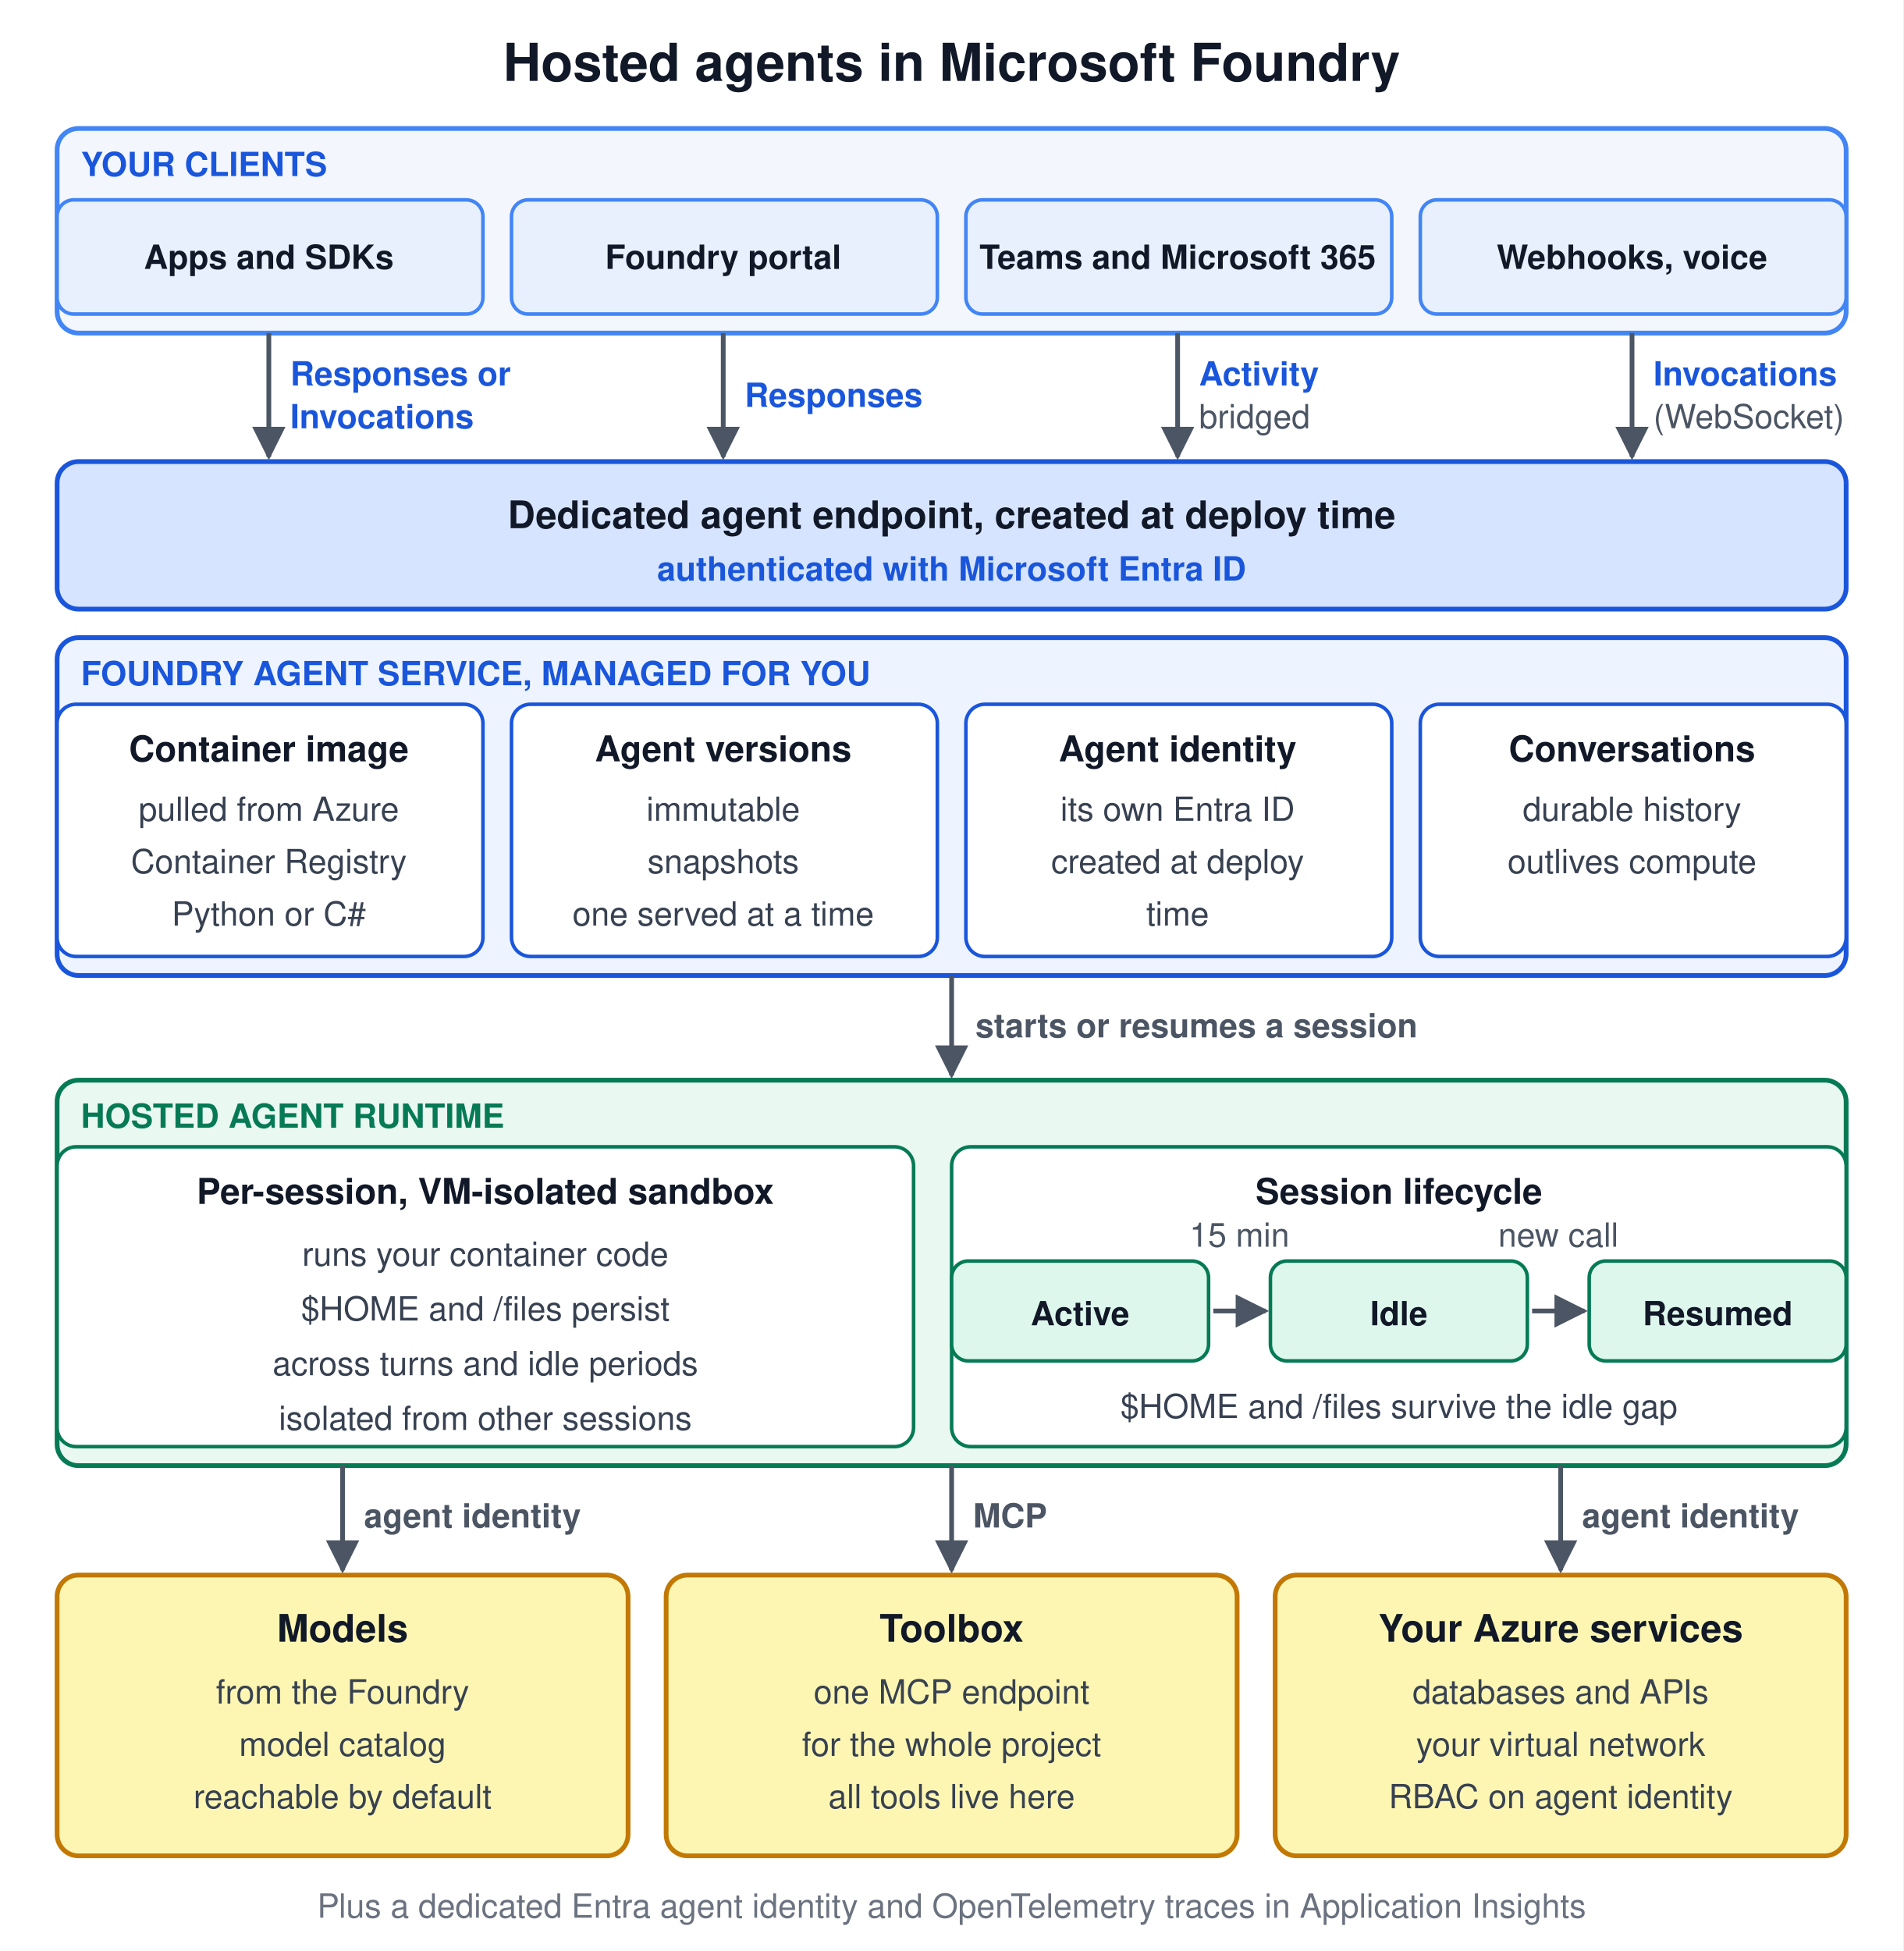
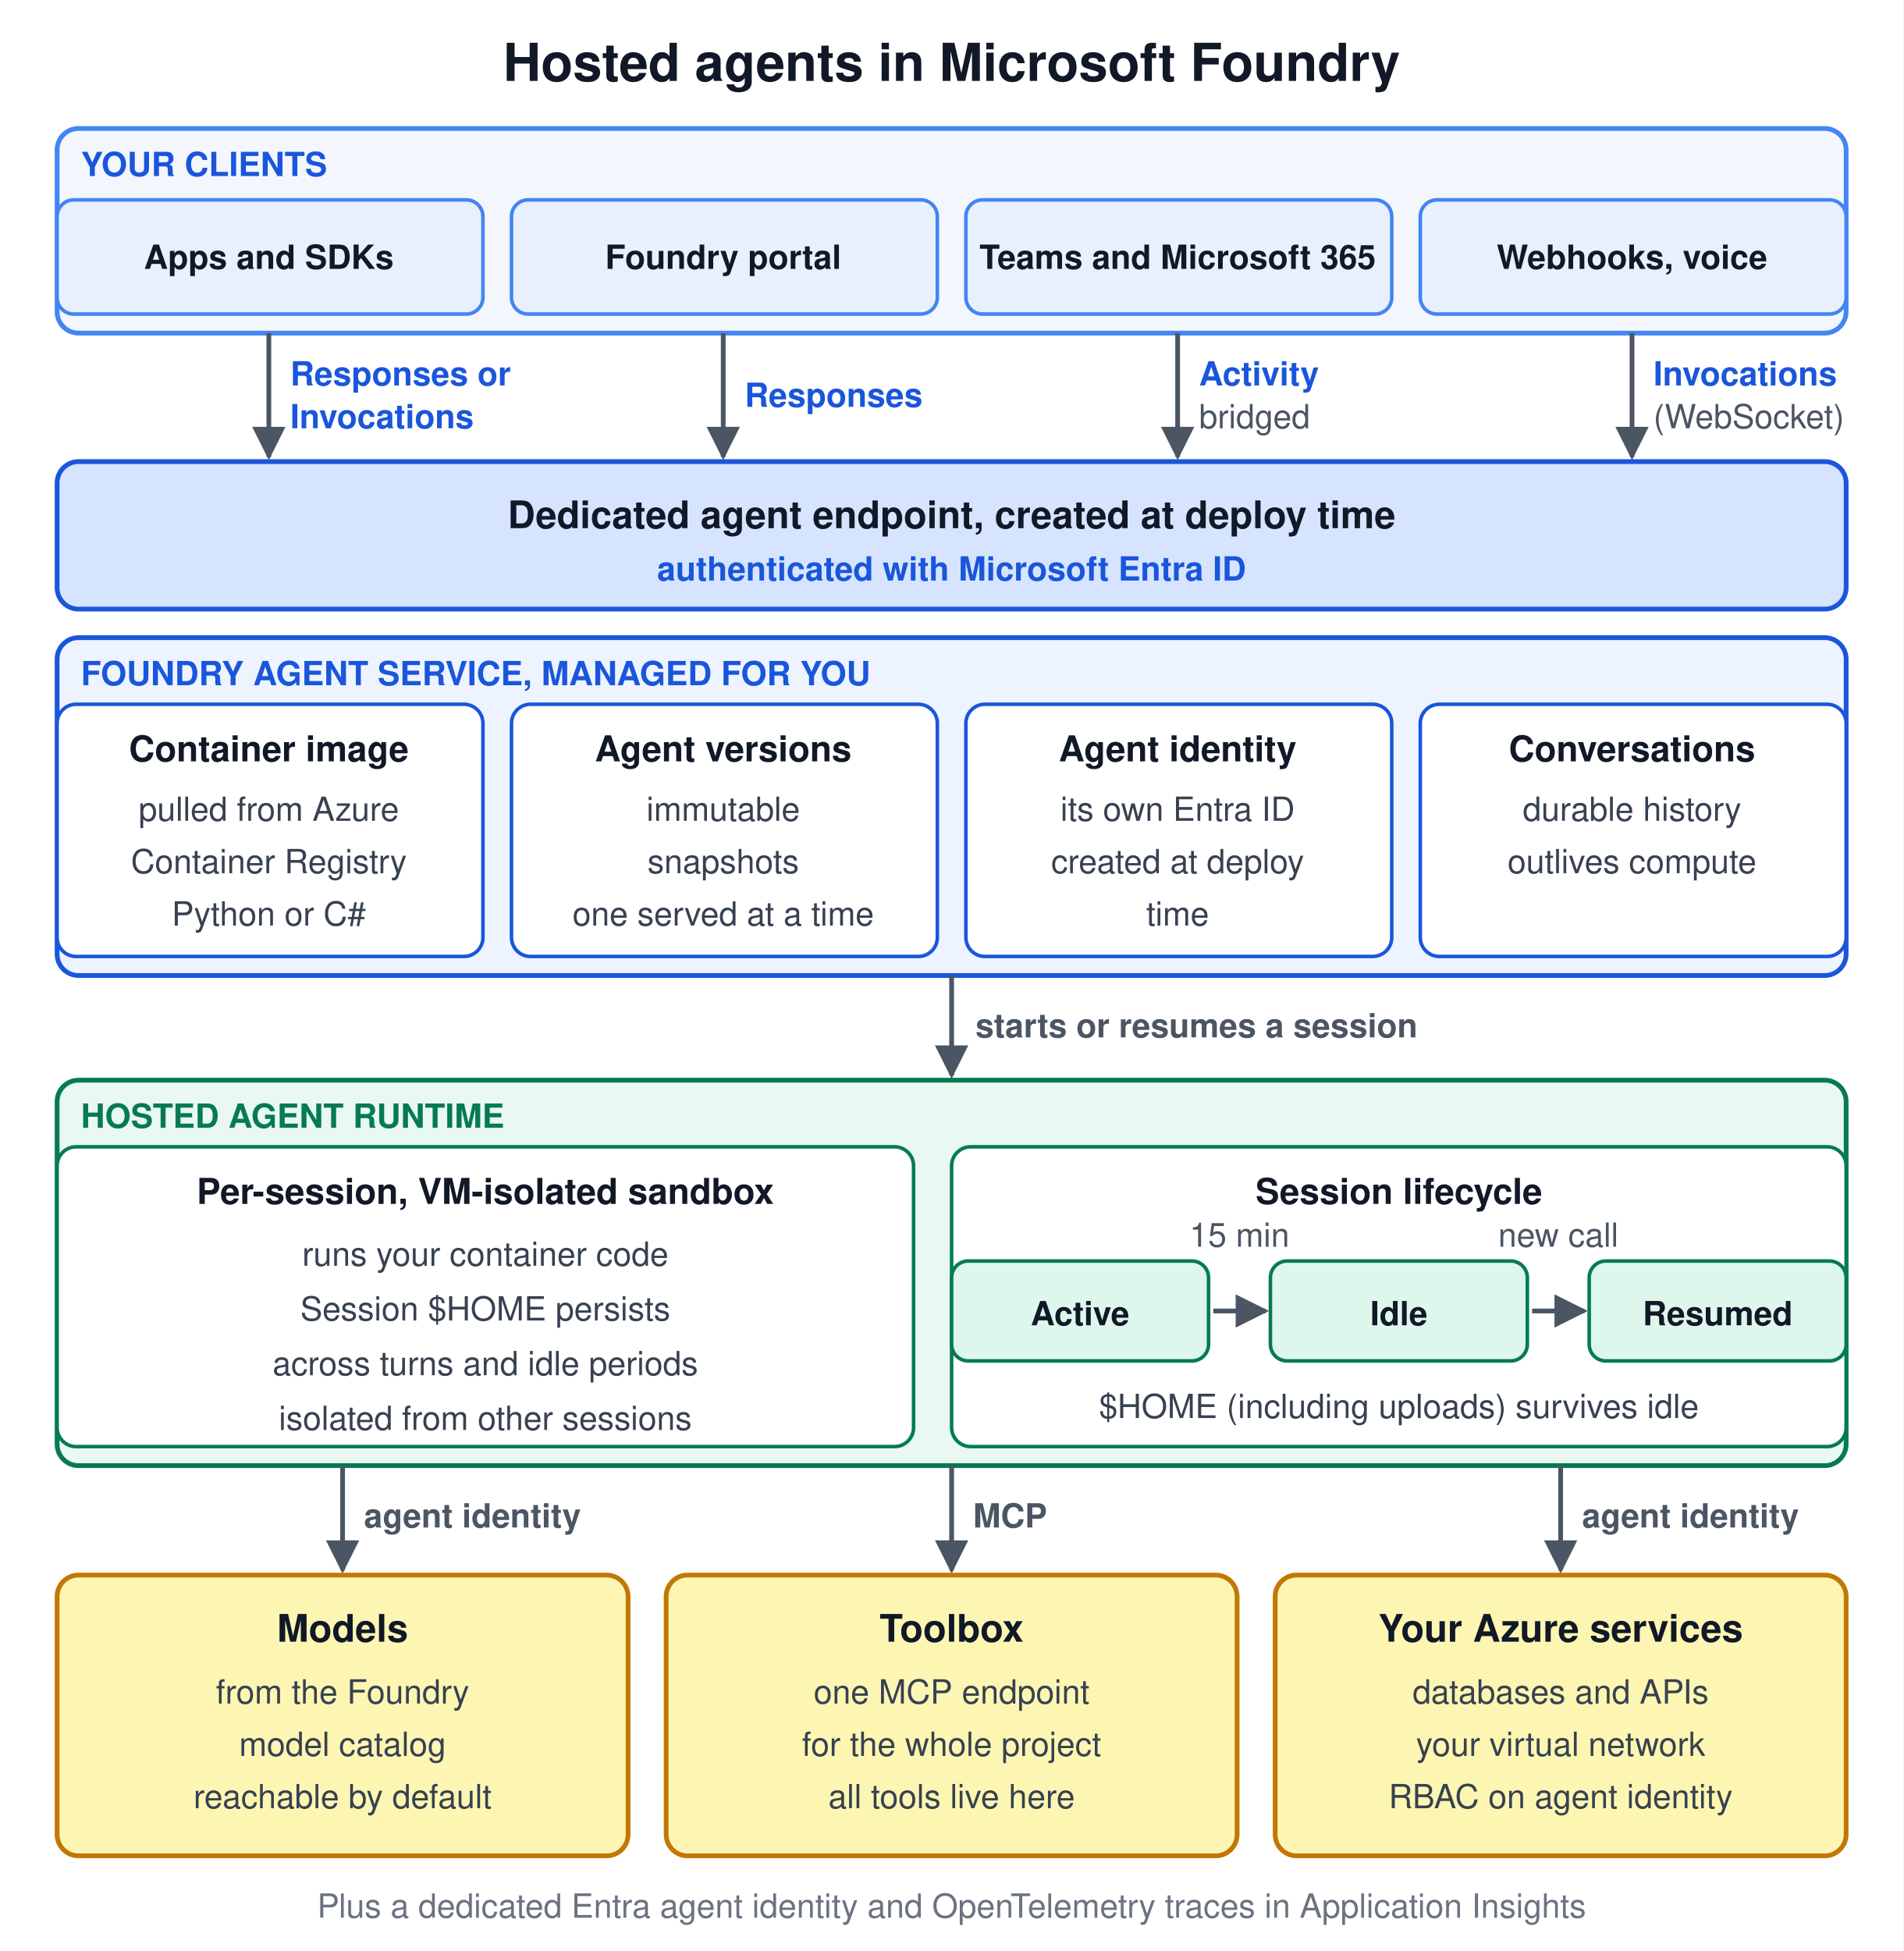
<svg xmlns="http://www.w3.org/2000/svg" width="800" height="820" viewBox="0 0 800 820" font-family="Segoe UI, Helvetica, Arial, sans-serif">
  <defs>
    <marker id="ha-arrow" viewBox="0 0 10 10" refX="9" refY="5" markerWidth="7" markerHeight="7" orient="auto-start-reverse">
      <path d="M 0 0 L 10 5 L 0 10 z" fill="#4B5563" />
    </marker>
  </defs>
  <rect width="800" height="820" fill="#FFFFFF" />
  <text x="400" y="34" text-anchor="middle" font-size="22" font-weight="700" fill="#111827">Hosted agents in Microsoft Foundry</text>
  <rect x="24" y="54" width="752" height="86" rx="9" fill="#F3F6FD" stroke="#4285F4" stroke-width="2" />
  <text x="34" y="74" font-size="14" font-weight="700" fill="#1A56DB">YOUR CLIENTS</text>
  <rect x="24" y="84" width="179" height="48" rx="7" fill="#E8F0FE" stroke="#4285F4" stroke-width="1.5" />
  <text x="113" y="113" text-anchor="middle" font-size="14" font-weight="600" fill="#111827">Apps and SDKs</text>
  <rect x="215" y="84" width="179" height="48" rx="7" fill="#E8F0FE" stroke="#4285F4" stroke-width="1.5" />
  <text x="304" y="113" text-anchor="middle" font-size="14" font-weight="600" fill="#111827">Foundry portal</text>
  <rect x="406" y="84" width="179" height="48" rx="7" fill="#E8F0FE" stroke="#4285F4" stroke-width="1.5" />
  <text x="495" y="113" text-anchor="middle" font-size="14" font-weight="600" fill="#111827">Teams and Microsoft 365</text>
  <rect x="597" y="84" width="179" height="48" rx="7" fill="#E8F0FE" stroke="#4285F4" stroke-width="1.5" />
  <text x="686" y="113" text-anchor="middle" font-size="14" font-weight="600" fill="#111827">Webhooks, voice</text>
  <line x1="113" y1="140" x2="113" y2="192" stroke="#4B5563" stroke-width="2" marker-end="url(#ha-arrow)" />
  <text x="122" y="162" font-size="14" font-weight="700" fill="#1A56DB">Responses or</text>
  <text x="122" y="180" font-size="14" font-weight="700" fill="#1A56DB">Invocations</text>
  <line x1="304" y1="140" x2="304" y2="192" stroke="#4B5563" stroke-width="2" marker-end="url(#ha-arrow)" />
  <text x="313" y="171" font-size="14" font-weight="700" fill="#1A56DB">Responses</text>
  <line x1="495" y1="140" x2="495" y2="192" stroke="#4B5563" stroke-width="2" marker-end="url(#ha-arrow)" />
  <text x="504" y="162" font-size="14" font-weight="700" fill="#1A56DB">Activity</text>
  <text x="504" y="180" font-size="14" fill="#4B5563">bridged</text>
  <line x1="686" y1="140" x2="686" y2="192" stroke="#4B5563" stroke-width="2" marker-end="url(#ha-arrow)" />
  <text x="695" y="162" font-size="14" font-weight="700" fill="#1A56DB">Invocations</text>
  <text x="695" y="180" font-size="14" fill="#4B5563">(WebSocket)</text>
  <rect x="24" y="194" width="752" height="62" rx="9" fill="#D6E4FF" stroke="#1A56DB" stroke-width="2" />
  <text x="400" y="222" text-anchor="middle" font-size="16" font-weight="700" fill="#111827">Dedicated agent endpoint, created at deploy time</text>
  <text x="400" y="244" text-anchor="middle" font-size="14" font-weight="600" fill="#1A56DB">authenticated with Microsoft Entra ID</text>
  <rect x="24" y="268" width="752" height="142" rx="9" fill="#EEF4FF" stroke="#1A56DB" stroke-width="2" />
  <text x="34" y="288" font-size="14" font-weight="700" fill="#1A56DB">FOUNDRY AGENT SERVICE, MANAGED FOR YOU</text>
  <rect x="24" y="296" width="179" height="106" rx="8" fill="#FFFFFF" stroke="#1A56DB" stroke-width="1.5" />
  <text x="113" y="320" text-anchor="middle" font-size="15" font-weight="700" fill="#111827">Container image</text>
  <text x="113" y="345" text-anchor="middle" font-size="14" fill="#374151">pulled from Azure</text>
  <text x="113" y="367" text-anchor="middle" font-size="14" fill="#374151">Container Registry</text>
  <text x="113" y="389" text-anchor="middle" font-size="14" fill="#374151">Python or C#</text>
  <rect x="215" y="296" width="179" height="106" rx="8" fill="#FFFFFF" stroke="#1A56DB" stroke-width="1.5" />
  <text x="304" y="320" text-anchor="middle" font-size="15" font-weight="700" fill="#111827">Agent versions</text>
  <text x="304" y="345" text-anchor="middle" font-size="14" fill="#374151">immutable</text>
  <text x="304" y="367" text-anchor="middle" font-size="14" fill="#374151">snapshots</text>
  <text x="304" y="389" text-anchor="middle" font-size="14" fill="#374151">one served at a time</text>
  <rect x="406" y="296" width="179" height="106" rx="8" fill="#FFFFFF" stroke="#1A56DB" stroke-width="1.5" />
  <text x="495" y="320" text-anchor="middle" font-size="15" font-weight="700" fill="#111827">Agent identity</text>
  <text x="495" y="345" text-anchor="middle" font-size="14" fill="#374151">its own Entra ID</text>
  <text x="495" y="367" text-anchor="middle" font-size="14" fill="#374151">created at deploy</text>
  <text x="495" y="389" text-anchor="middle" font-size="14" fill="#374151">time</text>
  <rect x="597" y="296" width="179" height="106" rx="8" fill="#FFFFFF" stroke="#1A56DB" stroke-width="1.5" />
  <text x="686" y="320" text-anchor="middle" font-size="15" font-weight="700" fill="#111827">Conversations</text>
  <text x="686" y="345" text-anchor="middle" font-size="14" fill="#374151">durable history</text>
  <text x="686" y="367" text-anchor="middle" font-size="14" fill="#374151">outlives compute</text>
  <line x1="400" y1="410" x2="400" y2="452" stroke="#4B5563" stroke-width="2" marker-end="url(#ha-arrow)" />
  <text x="410" y="436" font-size="14" font-weight="600" fill="#4B5563">starts or resumes a session</text>
  <rect x="24" y="454" width="752" height="162" rx="9" fill="#E9F8F1" stroke="#057A55" stroke-width="2" />
  <text x="34" y="474" font-size="14" font-weight="700" fill="#057A55">HOSTED AGENT RUNTIME</text>
  <rect x="24" y="482" width="360" height="126" rx="8" fill="#FFFFFF" stroke="#057A55" stroke-width="1.5" />
  <text x="204" y="506" text-anchor="middle" font-size="15" font-weight="700" fill="#111827">Per-session, VM-isolated sandbox</text>
  <text x="204" y="532" text-anchor="middle" font-size="14" fill="#374151">runs your container code</text>
-   <text x="204" y="555" text-anchor="middle" font-size="14" fill="#374151">$HOME and /files persist</text>
+   <text x="204" y="555" text-anchor="middle" font-size="14" fill="#374151">Session $HOME persists</text>
  <text x="204" y="578" text-anchor="middle" font-size="14" fill="#374151">across turns and idle periods</text>
  <text x="204" y="601" text-anchor="middle" font-size="14" fill="#374151">isolated from other sessions</text>
  <rect x="400" y="482" width="376" height="126" rx="8" fill="#FFFFFF" stroke="#057A55" stroke-width="1.5" />
  <text x="588" y="506" text-anchor="middle" font-size="15" font-weight="700" fill="#111827">Session lifecycle</text>
  <text x="521" y="524" text-anchor="middle" font-size="14" fill="#4B5563">15 min</text>
  <text x="655" y="524" text-anchor="middle" font-size="14" fill="#4B5563">new call</text>
  <rect x="400" y="530" width="108" height="42" rx="7" fill="#DEF7EC" stroke="#057A55" stroke-width="1.5" />
  <text x="454" y="557" text-anchor="middle" font-size="14" font-weight="700" fill="#111827">Active</text>
  <line x1="510" y1="551" x2="532" y2="551" stroke="#4B5563" stroke-width="2" marker-end="url(#ha-arrow)" />
  <rect x="534" y="530" width="108" height="42" rx="7" fill="#DEF7EC" stroke="#057A55" stroke-width="1.5" />
  <text x="588" y="557" text-anchor="middle" font-size="14" font-weight="700" fill="#111827">Idle</text>
  <line x1="644" y1="551" x2="666" y2="551" stroke="#4B5563" stroke-width="2" marker-end="url(#ha-arrow)" />
  <rect x="668" y="530" width="108" height="42" rx="7" fill="#DEF7EC" stroke="#057A55" stroke-width="1.5" />
  <text x="722" y="557" text-anchor="middle" font-size="14" font-weight="700" fill="#111827">Resumed</text>
-   <text x="588" y="596" text-anchor="middle" font-size="14" fill="#374151">$HOME and /files survive the idle gap</text>
+   <text x="588" y="596" text-anchor="middle" font-size="14" fill="#374151">$HOME (including uploads) survives idle</text>
  <line x1="144" y1="616" x2="144" y2="660" stroke="#4B5563" stroke-width="2" marker-end="url(#ha-arrow)" />
  <text x="153" y="642" font-size="14" font-weight="600" fill="#4B5563">agent identity</text>
  <line x1="400" y1="616" x2="400" y2="660" stroke="#4B5563" stroke-width="2" marker-end="url(#ha-arrow)" />
  <text x="409" y="642" font-size="14" font-weight="600" fill="#4B5563">MCP</text>
  <line x1="656" y1="616" x2="656" y2="660" stroke="#4B5563" stroke-width="2" marker-end="url(#ha-arrow)" />
  <text x="665" y="642" font-size="14" font-weight="600" fill="#4B5563">agent identity</text>
  <rect x="24" y="662" width="240" height="118" rx="9" fill="#FDF6B2" stroke="#C27803" stroke-width="2" />
  <text x="144" y="690" text-anchor="middle" font-size="16" font-weight="700" fill="#111827">Models</text>
  <text x="144" y="716" text-anchor="middle" font-size="14" fill="#374151">from the Foundry</text>
  <text x="144" y="738" text-anchor="middle" font-size="14" fill="#374151">model catalog</text>
  <text x="144" y="760" text-anchor="middle" font-size="14" fill="#374151">reachable by default</text>
  <rect x="280" y="662" width="240" height="118" rx="9" fill="#FDF6B2" stroke="#C27803" stroke-width="2" />
  <text x="400" y="690" text-anchor="middle" font-size="16" font-weight="700" fill="#111827">Toolbox</text>
  <text x="400" y="716" text-anchor="middle" font-size="14" fill="#374151">one MCP endpoint</text>
  <text x="400" y="738" text-anchor="middle" font-size="14" fill="#374151">for the whole project</text>
  <text x="400" y="760" text-anchor="middle" font-size="14" fill="#374151">all tools live here</text>
  <rect x="536" y="662" width="240" height="118" rx="9" fill="#FDF6B2" stroke="#C27803" stroke-width="2" />
  <text x="656" y="690" text-anchor="middle" font-size="16" font-weight="700" fill="#111827">Your Azure services</text>
  <text x="656" y="716" text-anchor="middle" font-size="14" fill="#374151">databases and APIs</text>
  <text x="656" y="738" text-anchor="middle" font-size="14" fill="#374151">your virtual network</text>
  <text x="656" y="760" text-anchor="middle" font-size="14" fill="#374151">RBAC on agent identity</text>
  <text x="400" y="806" text-anchor="middle" font-size="14" fill="#6B7280">Plus a dedicated Entra agent identity and OpenTelemetry traces in Application Insights</text>
</svg>
